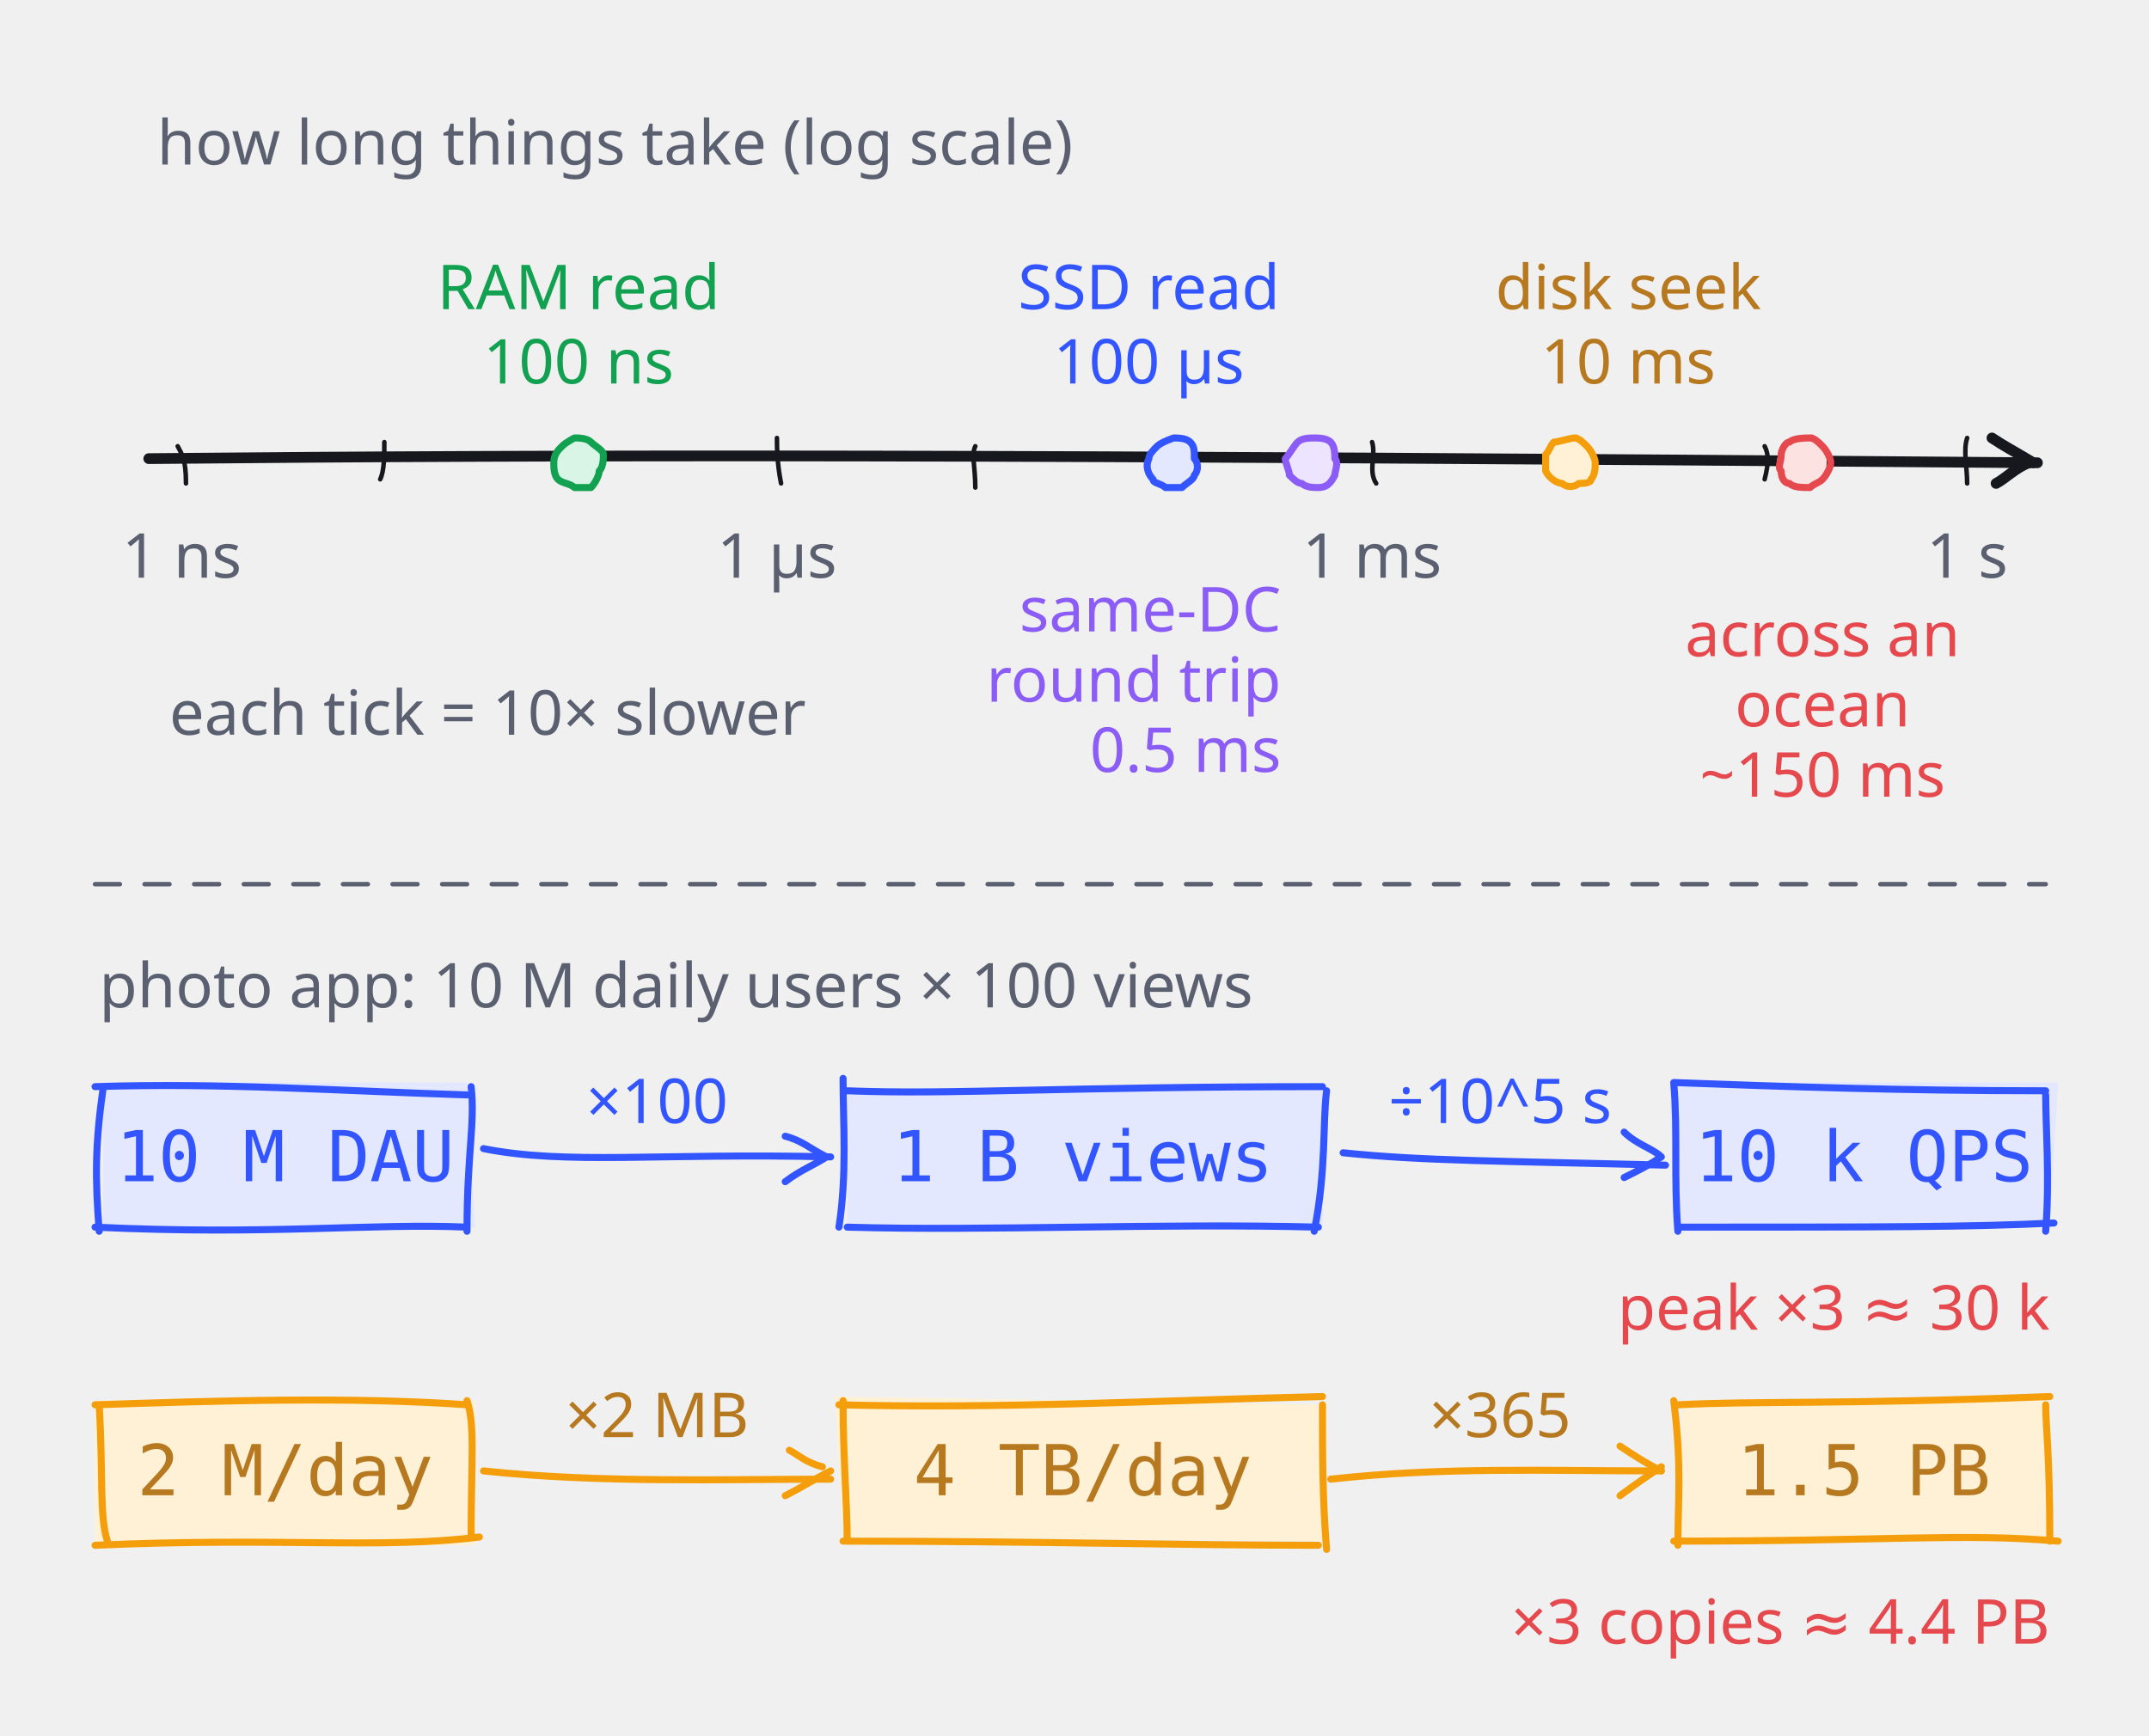
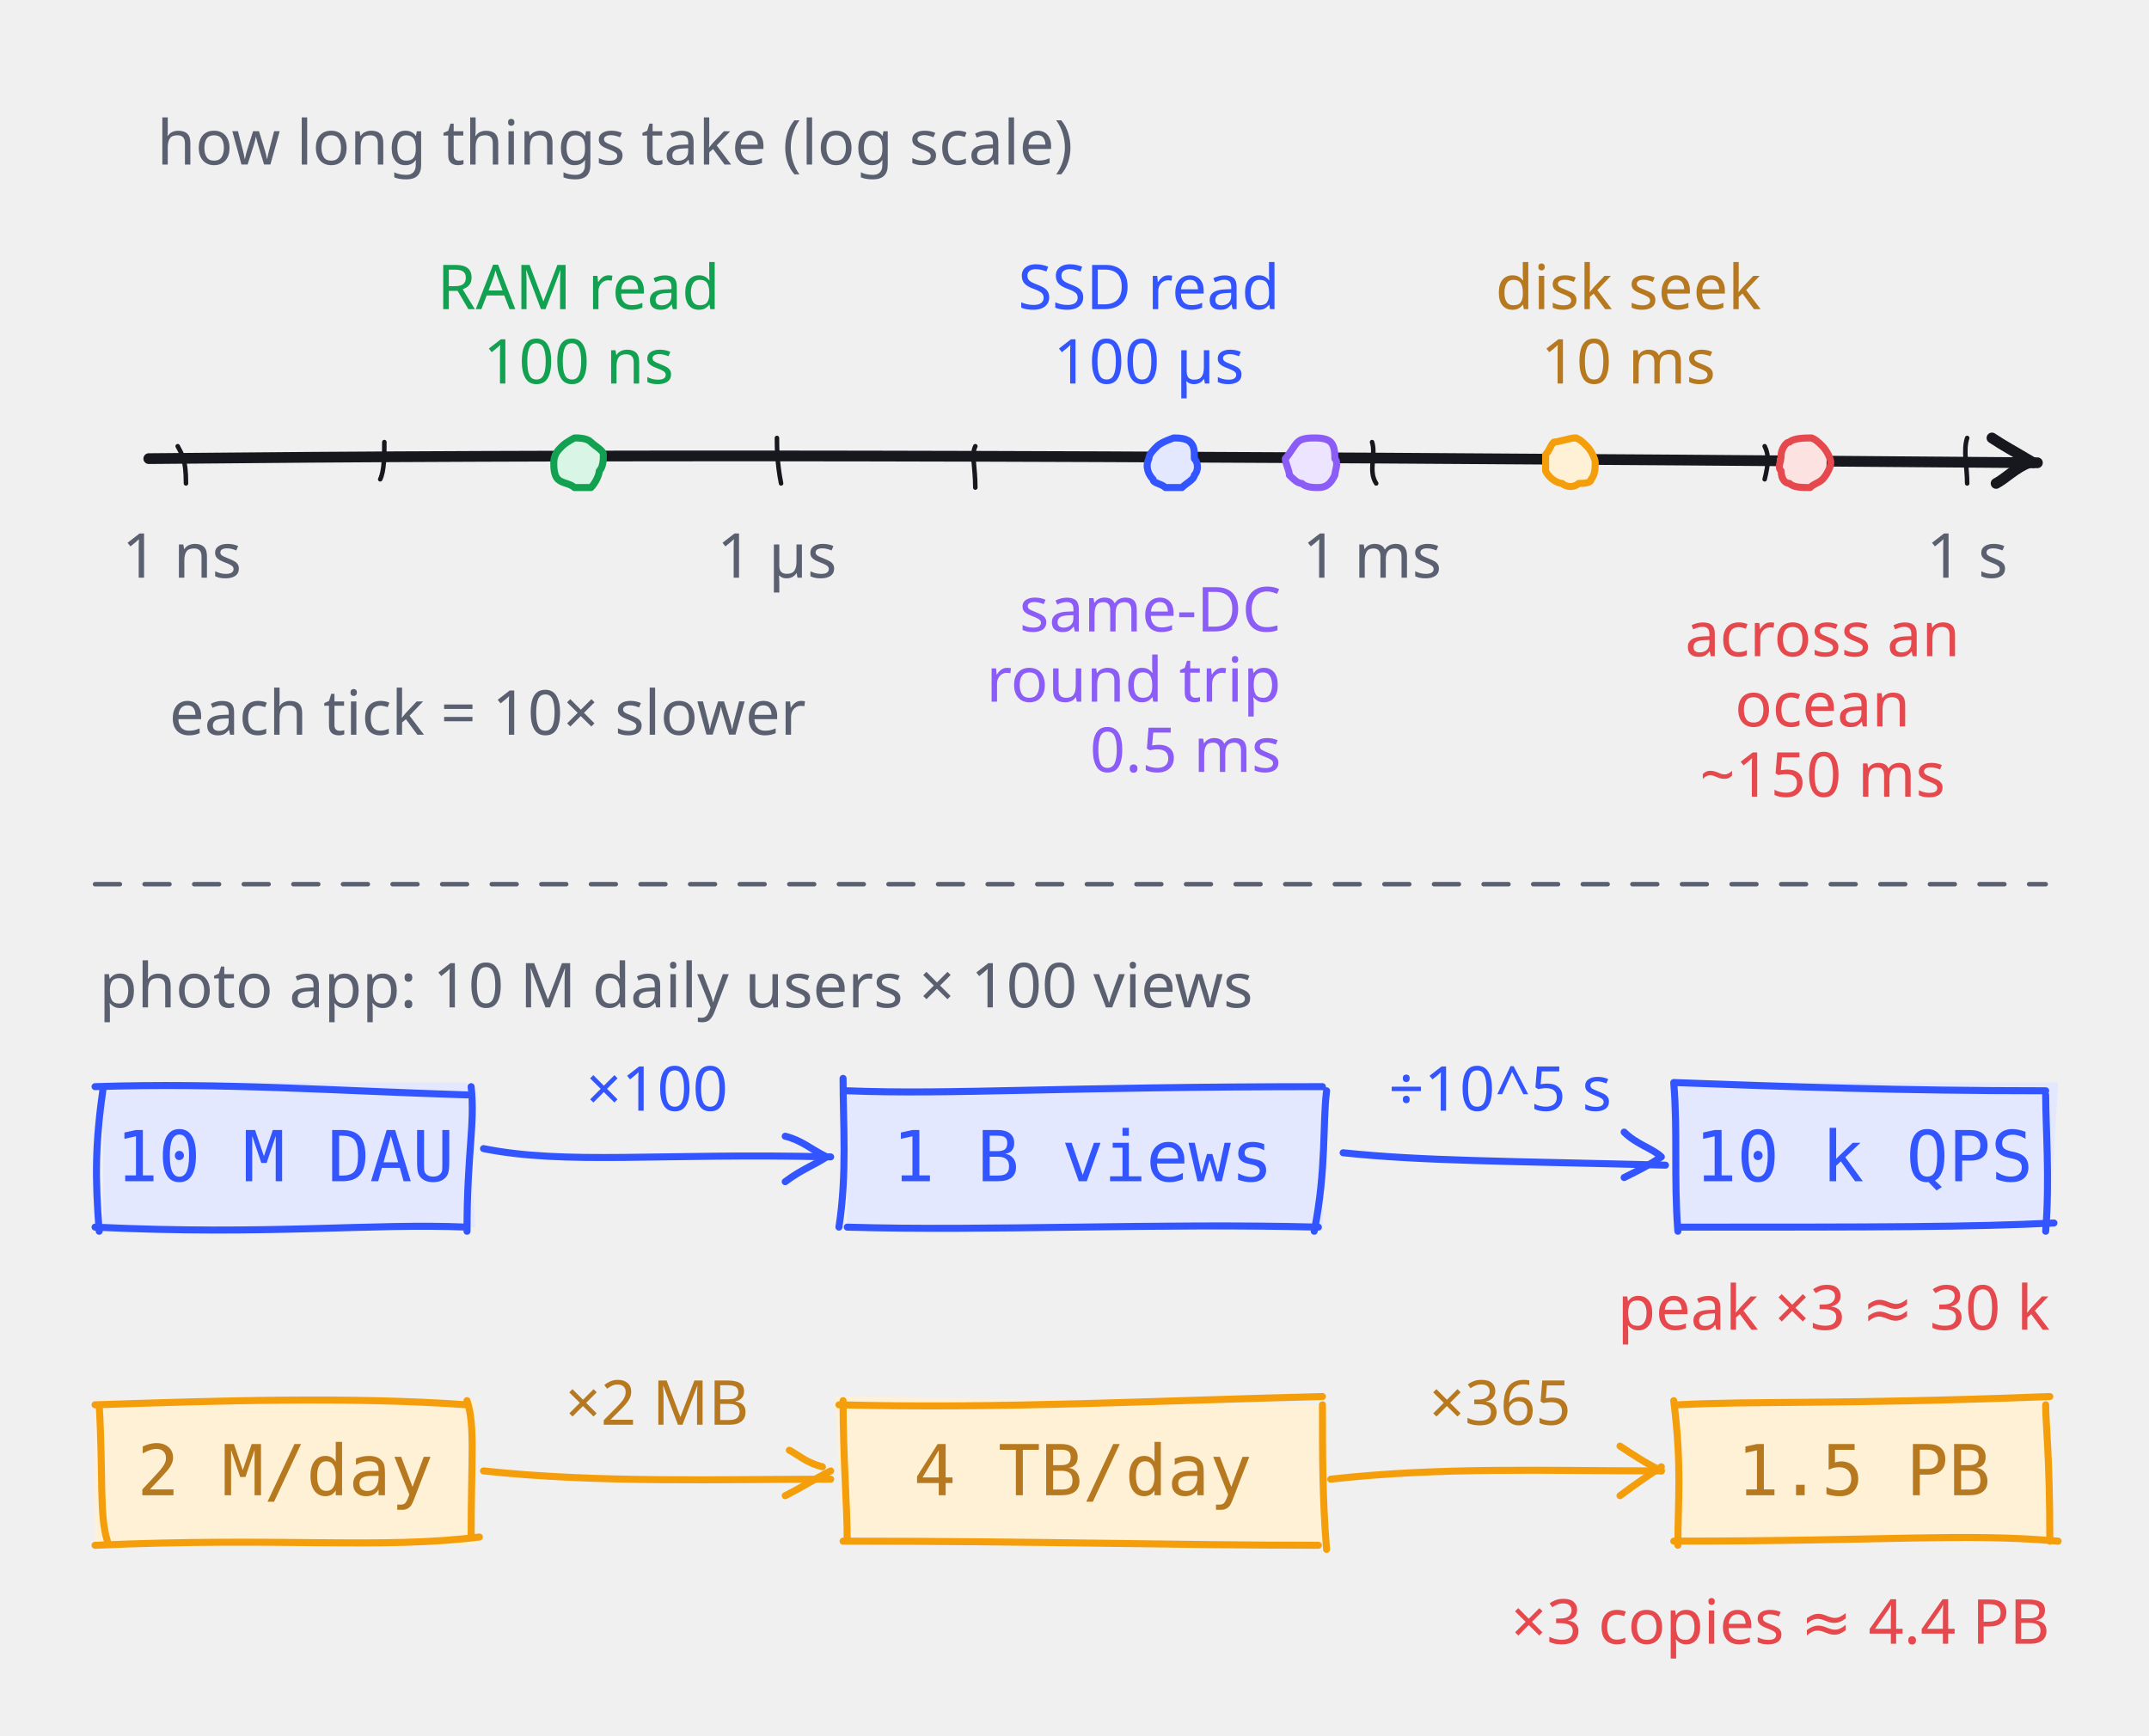
<svg xmlns="http://www.w3.org/2000/svg" viewBox="0 0 520 420" class="dg" data-diagram="back-of-envelope">
  <style>
.dg path{fill:none;stroke-linecap:round;stroke-linejoin:round;stroke-width:1.7}
.dg .w-thick{stroke-width:2.6}.dg .w-thin{stroke-width:1.1}
.dg text{font-family:'Segoe Print','Bradley Hand','Comic Sans MS',system-ui,sans-serif;stroke:none}.dg .t-mono{font-family:'JetBrains Mono',monospace}
.s-ink{stroke:#16181D}.s-muted{stroke:#5B6070}.s-red{stroke:#E5484D}.s-blue{stroke:#3355FF}.s-green{stroke:#12A150}.s-orange{stroke:#F59E0B}.s-violet{stroke:#8B5CF6}.s-paper{stroke:#fff}.s-hl{stroke:#FFE45C}
.f-ink{fill:#16181D!important}.f-muted{fill:#E9E3D9!important}.f-red{fill:#FDE2E2!important}.f-blue{fill:#E3E8FF!important}.f-green{fill:#D8F5E5!important}.f-orange{fill:#FFF1D6!important}.f-violet{fill:#EDE5FF!important}.f-paper{fill:#fff!important}.f-hl{fill:#FFE45C!important}
.h-red{stroke:#E5484D}.h-blue{stroke:#3355FF}.h-green{stroke:#12A150}.h-orange{stroke:#F59E0B}.h-violet{stroke:#8B5CF6}.h-hl{stroke:#FFE45C}.h-ink{stroke:#16181D}.h-muted{stroke:#9AA0AE}
.t-ink{fill:#16181D}.t-muted{fill:#5B6070}.t-red{fill:#E5484D}.t-blue{fill:#3355FF}.t-green{fill:#12A150}.t-orange{fill:#B7791F}.t-violet{fill:#8B5CF6}.t-paper{fill:#fff}
</style>
  <g>
    <text x="38" y="34" font-size="15" text-anchor="start" dominant-baseline="central" class="t t-muted">how long things take (log scale)</text>
  </g>
  <g>
    <path d="M36 111 C140 110, 245 110, 493 112" class="s-ink w-thick" />
    <path d="M482 106 C485 108, 487 109, 492 112 M491 112 C488 113, 485 116, 483 117" class="s-ink w-thick" />
    <path d="M43 108 C44 110, 45 111, 45 117" class="s-ink w-thin" />
    <path d="M93 107 C93 110, 93 114, 92 116" class="s-ink w-thin" />
    <path d="M141 107 C139 110, 140 113, 139 116" class="s-ink w-thin" />
    <path d="M188 106 C188 108, 188 112, 189 117" class="s-ink w-thin" />
    <path d="M236 108 C235 110, 236 113, 236 118" class="s-ink w-thin" />
    <path d="M284 107 C284 109, 284 112, 284 117" class="s-ink w-thin" />
    <path d="M332 107 C333 110, 331 114, 333 117" class="s-ink w-thin" />
    <path d="M379 107 C380 111, 379 113, 380 116" class="s-ink w-thin" />
    <path d="M427 108 C428 110, 428 112, 427 116" class="s-ink w-thin" />
    <path d="M476 106 C475 109, 476 113, 476 117" class="s-ink w-thin" />
  </g>
  <g>
    <text x="44" y="134" font-size="15" text-anchor="middle" dominant-baseline="central" class="t t-muted">1 ns</text>
    <text x="188" y="134" font-size="15" text-anchor="middle" dominant-baseline="central" class="t t-muted">1 µs</text>
    <text x="332" y="134" font-size="15" text-anchor="middle" dominant-baseline="central" class="t t-muted">1 ms</text>
    <text x="476" y="134" font-size="15" text-anchor="middle" dominant-baseline="central" class="t t-muted">1 s</text>
  </g>
  <g>
    <text x="118" y="172" font-size="15" text-anchor="middle" dominant-baseline="central" class="t t-muted">each tick = 10× slower</text>
  </g>
  <g>
    <path d="M141 106 C142 106, 144 107, 144 108 C145 109, 146 111, 146 112 C146 113, 146 115, 145 116 C144 117, 142 117, 141 118 C140 118, 139 118, 137 118 C136 117, 135 116, 134 115 C134 113, 134 112, 134 110 C135 109, 136 108, 137 107 C138 106, 141 106, 141 106 C142 106, 141 107, 141 107" class="f-green" />
    <path d="M139 106 C140 106, 142 106, 143 107 C144 108, 146 109, 146 110 C146 111, 146 113, 145 114 C145 115, 144 117, 143 118 C142 118, 140 118, 139 118 C138 117, 136 117, 135 116 C134 115, 134 113, 134 112 C134 110, 135 109, 136 108 C137 107, 139 106, 139 106 C140 106, 140 106, 140 106" class="s-green" />
    <text x="140" y="69" font-size="15" text-anchor="middle" dominant-baseline="central" class="t t-green">RAM read</text>
    <text x="140" y="87" font-size="15" text-anchor="middle" dominant-baseline="central" class="t t-green">100 ns</text>
  </g>
  <g>
    <path d="M285 106 C286 106, 287 107, 288 108 C289 109, 290 111, 290 112 C290 113, 289 115, 288 116 C288 117, 286 117, 285 118 C284 118, 282 118, 281 117 C280 117, 279 115, 279 114 C278 113, 278 111, 278 110 C279 108, 280 107, 281 106 C282 106, 284 106, 285 106 C285 106, 285 106, 285 106" class="f-blue" />
    <path d="M284 106 C285 106, 287 106, 288 107 C289 108, 289 109, 289 111 C290 112, 290 114, 289 115 C289 116, 287 117, 286 118 C285 118, 283 118, 282 118 C281 117, 279 117, 279 116 C278 115, 277 113, 278 111 C278 110, 279 109, 280 108 C281 107, 284 106, 284 106 C285 106, 284 106, 284 106" class="s-blue" />
    <text x="278" y="69" font-size="15" text-anchor="middle" dominant-baseline="central" class="t t-blue">SSD read</text>
    <text x="278" y="87" font-size="15" text-anchor="middle" dominant-baseline="central" class="t t-blue">100 µs</text>
  </g>
  <g>
    <path d="M380 106 C381 106, 383 106, 384 107 C385 108, 386 110, 386 111 C387 112, 386 114, 385 115 C384 116, 383 117, 382 118 C381 118, 379 118, 378 118 C377 117, 376 116, 375 115 C374 113, 374 112, 374 111 C374 110, 375 108, 376 107 C377 106, 379 106, 380 106 C381 106, 381 106, 381 107" class="f-orange" />
    <path d="M381 106 C382 106, 383 107, 384 108 C385 109, 386 111, 386 112 C386 113, 386 115, 385 116 C385 117, 383 117, 382 117 C381 118, 379 118, 378 117 C377 117, 375 116, 374 114 C374 113, 374 111, 374 110 C375 109, 375 108, 376 107 C377 107, 380 106, 381 106 C382 106, 381 106, 381 106" class="s-orange" />
    <text x="394" y="69" font-size="15" text-anchor="middle" dominant-baseline="central" class="t t-orange">disk seek</text>
    <text x="394" y="87" font-size="15" text-anchor="middle" dominant-baseline="central" class="t t-orange">10 ms</text>
  </g>
  <g>
    <path d="M319 106 C320 106, 321 107, 322 108 C323 110, 324 111, 324 112 C324 114, 323 115, 322 116 C321 117, 319 118, 318 118 C317 118, 315 118, 314 117 C313 116, 312 116, 312 114 C311 113, 311 111, 312 110 C312 108, 313 107, 314 107 C315 106, 318 106, 319 106 C320 106, 319 106, 319 106" class="f-violet" />
    <path d="M318 106 C319 106, 321 106, 322 107 C323 108, 323 110, 323 111 C324 112, 323 114, 323 115 C322 117, 321 118, 319 118 C318 118, 316 118, 315 117 C314 117, 313 116, 312 115 C312 114, 311 112, 311 111 C312 110, 313 108, 314 107 C315 106, 317 106, 318 106 C319 106, 318 106, 318 106" class="s-violet" />
    <text x="310" y="147" font-size="15" text-anchor="end" dominant-baseline="central" class="t t-violet">same-DC</text>
    <text x="310" y="164" font-size="15" text-anchor="end" dominant-baseline="central" class="t t-violet">round trip</text>
    <text x="310" y="181" font-size="15" text-anchor="end" dominant-baseline="central" class="t t-violet">0.5 ms</text>
  </g>
  <g>
    <path d="M437 106 C438 106, 439 107, 440 108 C441 109, 442 110, 442 111 C442 113, 442 114, 441 115 C441 116, 439 117, 438 118 C437 118, 435 119, 434 118 C433 117, 432 116, 431 114 C431 113, 430 112, 430 111 C431 110, 431 108, 432 107 C434 106, 437 106, 437 106 C438 106, 438 106, 438 106" class="f-red" />
    <path d="M438 106 C439 106, 440 107, 441 108 C442 109, 443 111, 443 112 C443 113, 442 115, 441 116 C440 117, 439 117, 438 118 C436 118, 434 118, 433 117 C432 117, 431 116, 431 114 C430 113, 431 112, 431 110 C431 109, 432 107, 433 107 C434 106, 437 106, 438 106 C439 106, 438 106, 438 106" class="s-red" />
    <text x="441" y="153" font-size="15" text-anchor="middle" dominant-baseline="central" class="t t-red">across an</text>
    <text x="441" y="170" font-size="15" text-anchor="middle" dominant-baseline="central" class="t t-red">ocean</text>
    <text x="441" y="187" font-size="15" text-anchor="middle" dominant-baseline="central" class="t t-red">~150 ms</text>
  </g>
  <g>
    <path d="M23 214 C174 214, 323 214, 495 214" class="s-muted w-thin" stroke-dasharray="6 6" />
  </g>
  <g>
    <text x="24" y="238" font-size="15" text-anchor="start" dominant-baseline="central" class="t t-muted">photo app: 10 M daily users × 100 views</text>
  </g>
  <g>
    <path d="M25 262 L113 262 L115 297 L25 298" class="f-blue" />
    <path d="M23 263 C54 262, 81 264, 113 265 M114 263 C115 272, 113 279, 113 298 M113 297 C90 296, 65 299, 23 297 M24 298 C23 285, 23 277, 25 263" class="s-blue" />
    <text x="69" y="280" font-size="17" text-anchor="middle" dominant-baseline="central" class="t t-blue t-mono">10 M DAU</text>
  </g>
  <g>
    <path d="M117 278 C137 282, 160 279, 201 280" class="s-blue" />
    <path d="M190 275 C194 276, 196 278, 200 280 M200 280 C197 282, 194 283, 190 286" class="s-blue" />
-     <text x="159" y="266" font-size="15" text-anchor="middle" dominant-baseline="central" class="t t-blue">×100</text>
+     <text x="159" y="263" font-size="15" text-anchor="middle" dominant-baseline="central" class="t t-blue">×100</text>
  </g>
  <g>
    <path d="M205 264 L321 264 L320 298 L205 296" class="f-blue" />
    <path d="M205 264 C230 265, 257 263, 320 263 M321 264 C320 272, 321 283, 318 298 M319 297 C281 296, 239 298, 205 297 M203 297 C205 284, 204 272, 204 261" class="s-blue" />
    <text x="262" y="280" font-size="17" text-anchor="middle" dominant-baseline="central" class="t t-blue t-mono">1 B views</text>
  </g>
  <g>
    <path d="M325 279 C344 281, 364 281, 403 282" class="s-blue" />
    <path d="M393 274 C396 277, 400 278, 402 280 M402 280 C399 282, 397 283, 393 285" class="s-blue" />
-     <text x="363" y="266" font-size="15" text-anchor="middle" dominant-baseline="central" class="t t-blue">÷10^5 s</text>
+     <text x="363" y="263" font-size="15" text-anchor="middle" dominant-baseline="central" class="t t-blue">÷10^5 s</text>
  </g>
  <g>
    <path d="M404 262 L498 262 L496 297 L405 298" class="f-blue" />
    <path d="M405 262 C432 263, 460 264, 495 264 M495 265 C495 273, 496 285, 495 298 M497 296 C477 297, 455 297, 406 297 M406 298 C405 285, 406 274, 405 262" class="s-blue" />
    <text x="451" y="280" font-size="17" text-anchor="middle" dominant-baseline="central" class="t t-blue t-mono">10 k QPS</text>
  </g>
  <g>
    <text x="496" y="316" font-size="15" text-anchor="end" dominant-baseline="central" class="t t-red">peak ×3 ≈ 30 k</text>
  </g>
  <g>
    <path d="M23 339 L115 339 L115 374 L23 374" class="f-orange" />
    <path d="M23 340 C53 339, 85 338, 113 340 M113 339 C115 345, 114 353, 114 372 M116 372 C92 375, 68 372, 23 374 M26 373 C24 367, 25 357, 24 340" class="s-orange" />
    <text x="69" y="356" font-size="17" text-anchor="middle" dominant-baseline="central" class="t t-orange t-mono">2 M/day</text>
  </g>
  <g>
    <path d="M117 356 C145 359, 175 358, 201 358" class="s-orange" />
    <path d="M191 351 C193 352, 195 354, 199 355 M201 356 C197 358, 194 360, 190 362" class="s-orange" />
-     <text x="159" y="342" font-size="15" text-anchor="middle" dominant-baseline="central" class="t t-orange">×2 MB</text>
+     <text x="159" y="339" font-size="15" text-anchor="middle" dominant-baseline="central" class="t t-orange">×2 MB</text>
  </g>
  <g>
    <path d="M202 338 L321 340 L321 373 L204 372" class="f-orange" />
    <path d="M203 340 C242 341, 279 339, 320 338 M320 340 C320 352, 320 363, 321 375 M319 374 C285 374, 251 373, 204 373 M205 373 C205 364, 204 353, 204 339" class="s-orange" />
    <text x="262" y="356" font-size="17" text-anchor="middle" dominant-baseline="central" class="t t-orange t-mono">4 TB/day</text>
  </g>
  <g>
    <path d="M322 358 C349 355, 374 356, 402 356" class="s-orange" />
    <path d="M392 350 C395 352, 398 354, 402 356 M402 355 C399 357, 396 359, 392 362" class="s-orange" />
-     <text x="363" y="342" font-size="15" text-anchor="middle" dominant-baseline="central" class="t t-orange">×365</text>
+     <text x="363" y="339" font-size="15" text-anchor="middle" dominant-baseline="central" class="t t-orange">×365</text>
  </g>
  <g>
    <path d="M407 340 L495 339 L496 372 L405 373" class="f-orange" />
    <path d="M406 340 C425 339, 444 340, 496 338 M495 340 C495 345, 496 352, 496 373 M498 373 C475 371, 457 373, 405 373 M406 374 C406 363, 407 355, 405 339" class="s-orange" />
    <text x="451" y="356" font-size="17" text-anchor="middle" dominant-baseline="central" class="t t-orange t-mono">1.5 PB</text>
  </g>
  <g>
    <text x="496" y="392" font-size="15" text-anchor="end" dominant-baseline="central" class="t t-red">×3 copies ≈ 4.4 PB</text>
  </g>
</svg>
